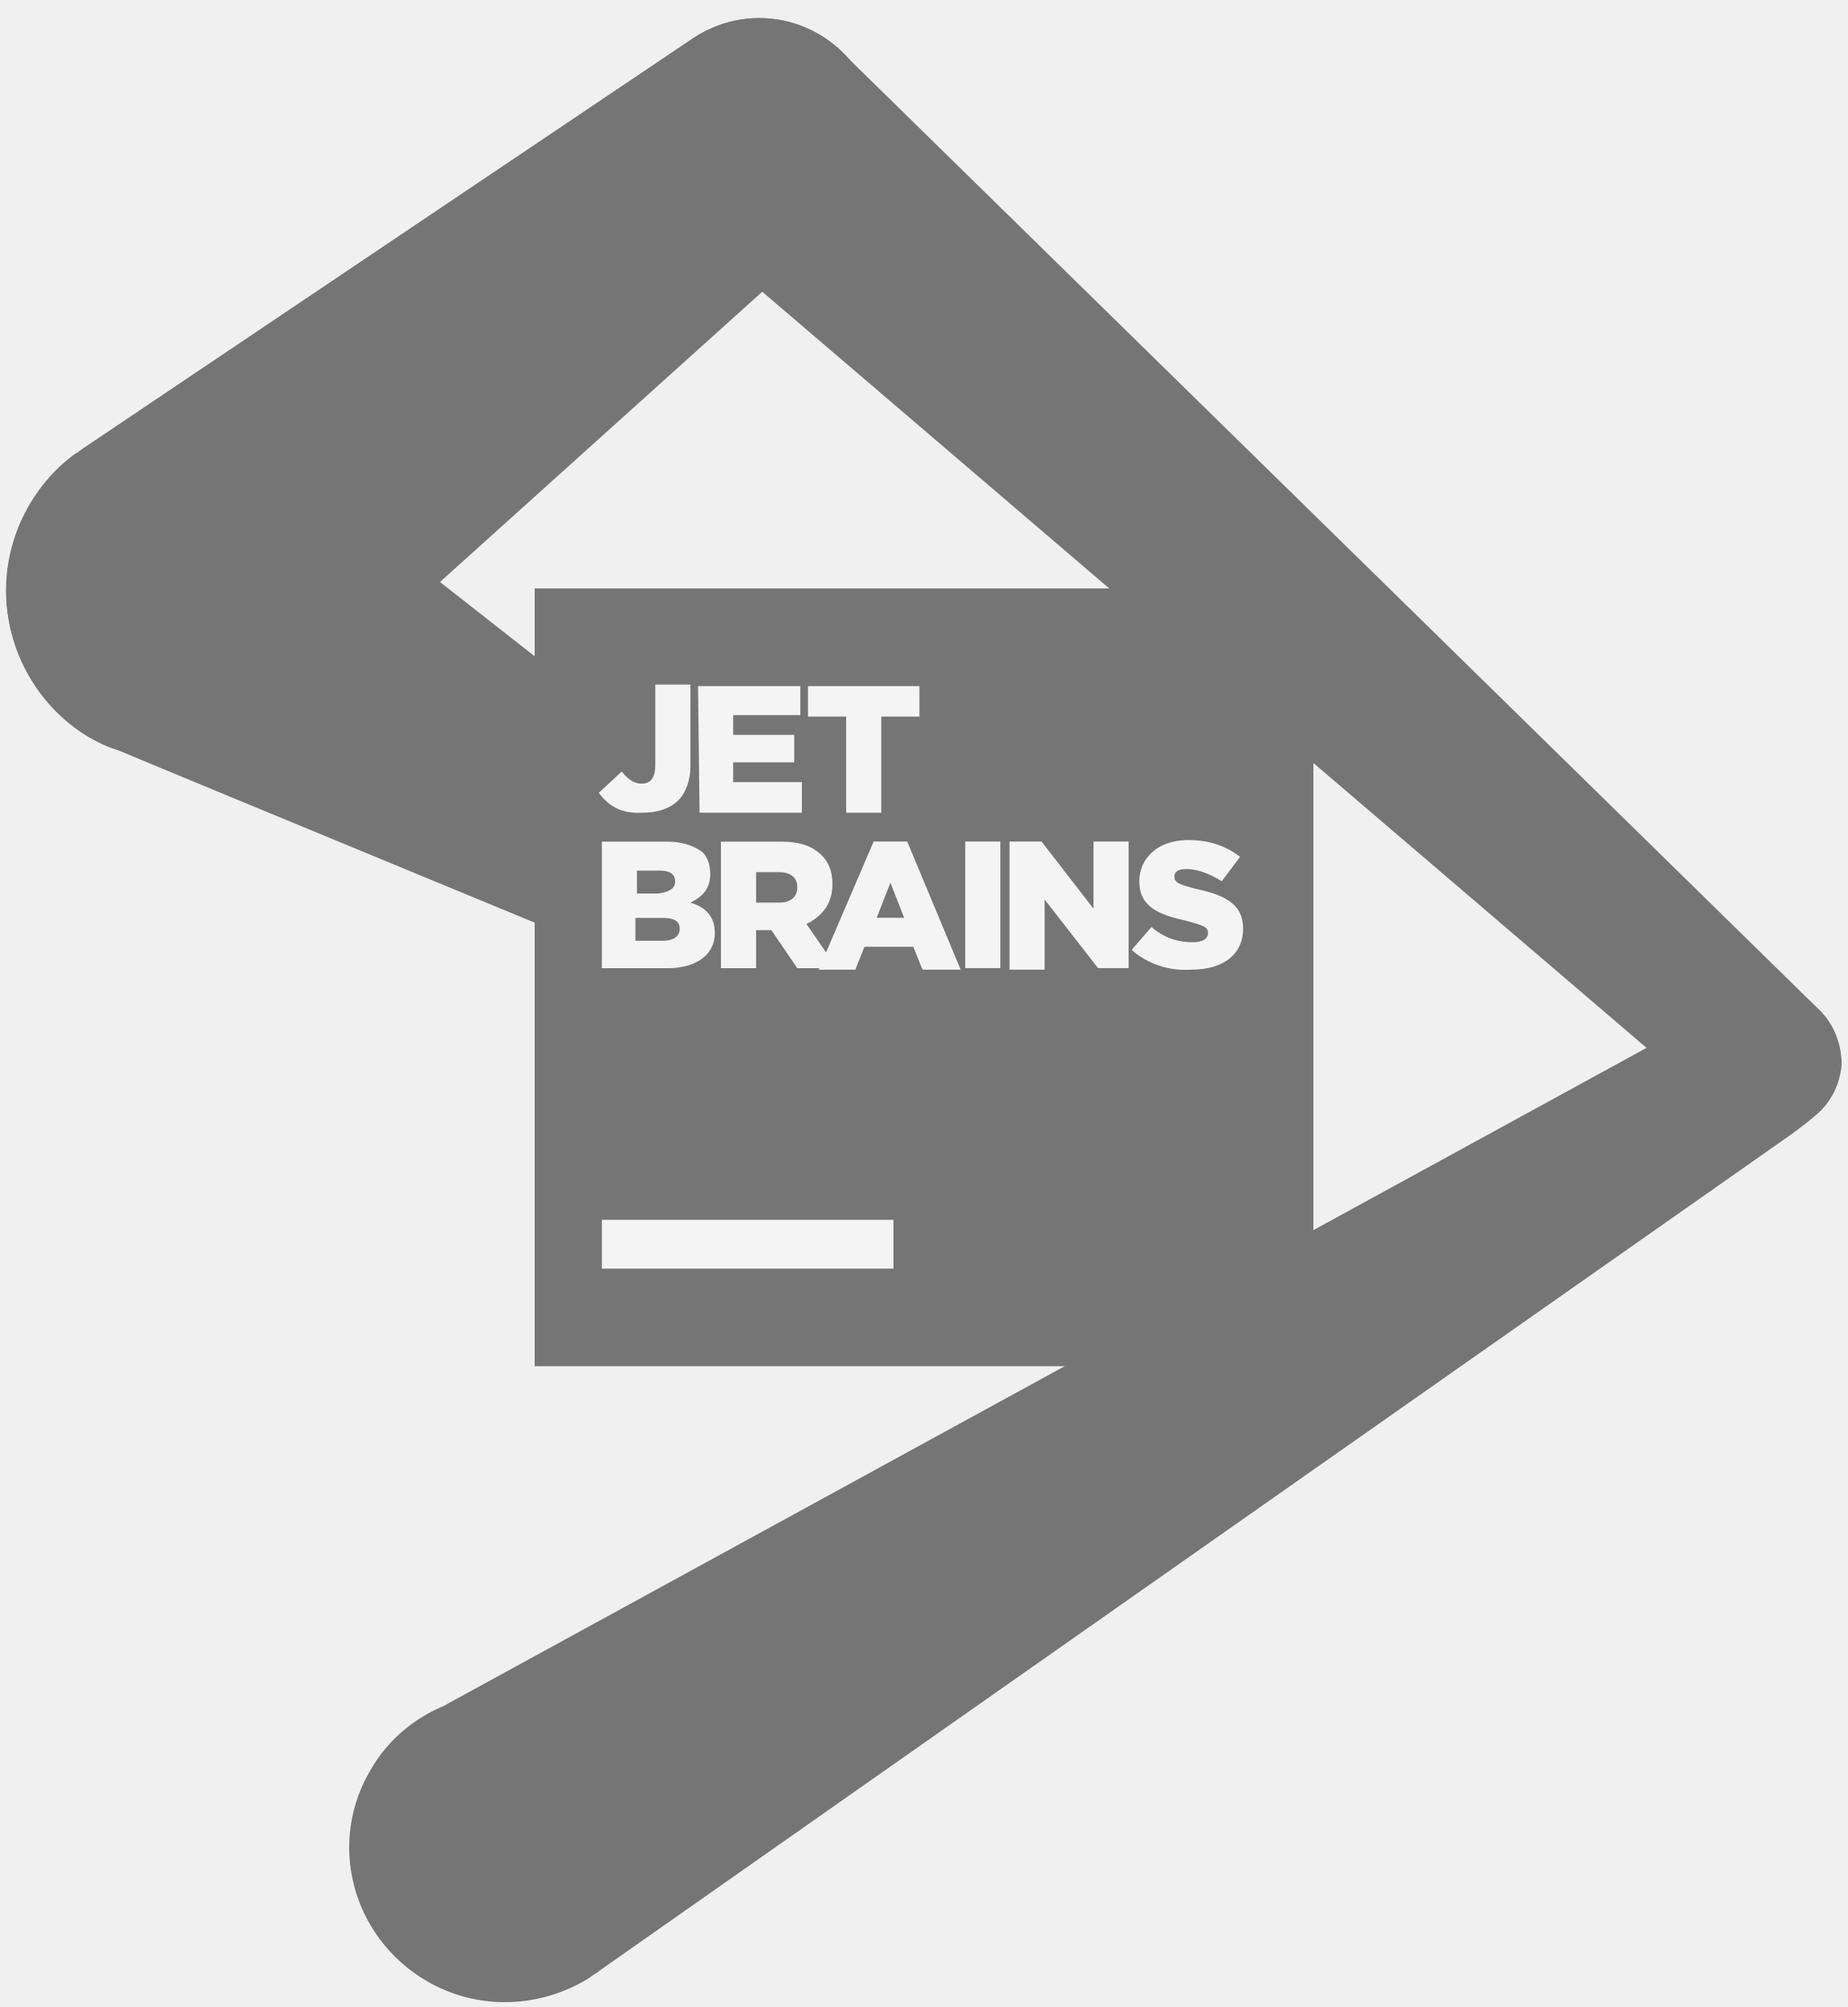
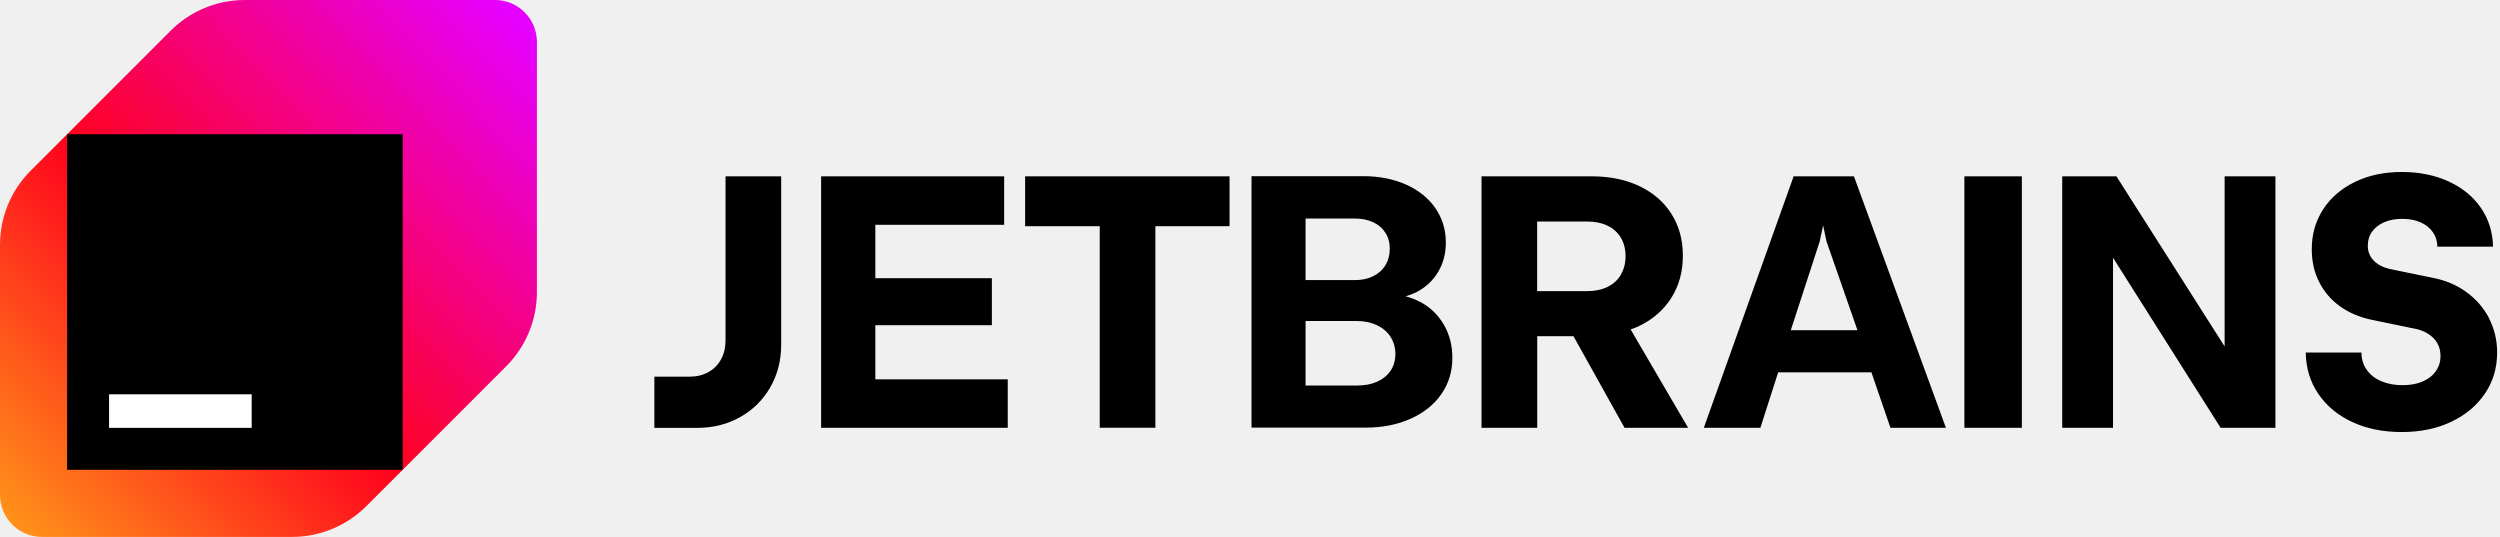
- <svg xmlns="http://www.w3.org/2000/svg" width="58" height="63" viewBox="0 0 58 63" fill="none">
-   <path d="M57.044 34.939C57.475 34.556 57.715 34.029 57.763 33.407C57.811 32.163 56.9 31.157 55.654 31.061C55.079 31.014 54.504 31.253 54.072 31.588L13.907 53.56C12.996 53.943 12.182 54.613 11.654 55.523C10.264 57.821 11.031 60.788 13.38 62.177C15.009 63.134 16.974 63.038 18.508 62.081C18.604 61.985 18.748 61.937 18.844 61.842L56.229 35.609C56.421 35.465 56.948 35.083 57.044 34.939Z" fill="#757575" />
-   <path d="M57.14 31.731L26.561 1.765C25.89 1.047 24.931 0.568 23.829 0.568C21.768 0.568 20.138 2.244 20.138 4.254C20.138 5.26 20.522 6.121 21.145 6.791C21.336 6.983 21.528 7.126 21.72 7.27L54.024 34.891C54.408 35.226 54.887 35.465 55.462 35.513C56.709 35.561 57.715 34.651 57.811 33.407C57.811 32.785 57.571 32.162 57.14 31.731Z" fill="#757575" />
-   <path d="M27.567 29.05C27.52 29.05 8.683 14.211 8.3 13.972L7.437 13.541C4.657 12.488 1.59 13.924 0.535 16.7C-0.376 19.141 0.631 21.822 2.74 23.114C3.075 23.306 3.363 23.45 3.698 23.545C3.89 23.641 25.459 32.545 25.459 32.545C26.321 32.928 27.328 32.688 27.903 31.97C28.622 31.061 28.478 29.768 27.567 29.05Z" fill="#757575" />
-   <path d="M23.829 0.568C23.014 0.568 22.247 0.856 21.624 1.286L2.548 14.115C2.5 14.163 2.453 14.163 2.453 14.211H2.405C1.59 14.786 0.919 15.647 0.535 16.652C-0.519 19.429 0.919 22.541 3.699 23.546C5.424 24.216 7.293 23.881 8.683 22.876C9.019 22.636 9.306 22.397 9.546 22.11L26.13 7.174C26.992 6.504 27.568 5.451 27.568 4.254C27.568 2.244 25.89 0.568 23.829 0.568V0.568Z" fill="#757575" />
-   <path d="M16.784 18.471H41.228V42.885H16.784V18.471Z" fill="#757575" />
-   <path d="M18.893 38.291H28.047V39.823H18.893V38.291ZM18.797 24.887L19.516 24.217C19.707 24.457 19.899 24.6 20.139 24.6C20.426 24.6 20.57 24.409 20.57 24.026V21.489H21.673V24.026C21.673 24.504 21.529 24.887 21.289 25.127C21.049 25.366 20.666 25.51 20.187 25.51C19.468 25.558 19.084 25.27 18.797 24.887ZM21.912 21.537H25.123V22.446H23.015V23.068H24.932V23.93H23.015V24.552H25.172V25.51H21.96L21.912 21.537ZM26.561 22.494H25.363V21.537H28.862V22.494H27.664V25.51H26.561V22.494ZM18.893 26.419H20.954C21.433 26.419 21.816 26.563 22.056 26.754C22.2 26.898 22.296 27.137 22.296 27.424C22.296 27.903 22.056 28.142 21.673 28.334C22.152 28.478 22.439 28.765 22.439 29.291C22.439 29.962 21.864 30.392 20.954 30.392H18.893V26.419ZM21.193 27.664C21.193 27.424 21.002 27.329 20.714 27.329H19.995V28.047H20.666C21.002 27.999 21.193 27.903 21.193 27.664ZM20.81 28.813H19.947V29.531H20.81C21.145 29.531 21.337 29.387 21.337 29.148C21.337 28.908 21.145 28.813 20.81 28.813ZM22.631 26.419H24.5C25.123 26.419 25.507 26.563 25.795 26.85C26.034 27.089 26.13 27.377 26.13 27.76C26.13 28.382 25.795 28.765 25.315 29.004L26.274 30.392H25.028L24.213 29.196H23.734V30.392H22.631V26.419ZM24.453 28.334C24.836 28.334 25.028 28.142 25.028 27.855C25.028 27.52 24.788 27.377 24.453 27.377H23.734V28.334H24.453Z" fill="#F4F4F4" />
-   <path d="M27.424 26.417H28.479L30.156 30.438H28.958L28.67 29.72H27.136L26.849 30.438H25.698L27.424 26.417ZM28.383 28.811L27.951 27.71L27.52 28.811H28.383ZM30.3 26.417H31.402V30.39H30.3V26.417ZM31.69 26.417H32.696L34.326 28.524V26.417H35.428V30.39H34.47L32.792 28.236V30.438H31.69V26.417ZM35.524 29.816L36.147 29.098C36.531 29.433 36.962 29.577 37.441 29.577C37.729 29.577 37.921 29.481 37.921 29.29C37.921 29.098 37.777 29.05 37.25 28.907C36.387 28.715 35.764 28.476 35.764 27.662C35.764 26.944 36.339 26.369 37.297 26.369C37.969 26.369 38.496 26.561 38.927 26.896L38.352 27.662C37.969 27.423 37.585 27.279 37.25 27.279C36.962 27.279 36.866 27.375 36.866 27.518C36.866 27.71 37.01 27.758 37.537 27.901C38.448 28.093 39.023 28.38 39.023 29.146C39.023 29.96 38.4 30.438 37.393 30.438C36.675 30.486 36.003 30.247 35.524 29.816Z" fill="#F4F4F4" />
+ <svg xmlns="http://www.w3.org/2000/svg" width="298" height="64" fill="none" viewBox="0 0 298 64">
+   <defs>
+     <linearGradient id="a" x1=".85" x2="62.62" y1="62.72" y2="1.81" gradientUnits="userSpaceOnUse">
+       <stop stop-color="#FF9419" />
+       <stop offset=".43" stop-color="#FF021D" />
+       <stop offset=".99" stop-color="#E600FF" />
+     </linearGradient>
+   </defs>
+   <path fill="#000" d="M86.484 40.586c0 .846-.179 1.593-.538 2.251-.358.657-.856 1.165-1.514 1.524-.657.358-1.394.538-2.241.538H78v6.104h5.079c1.912 0 3.625-.428 5.148-1.285 1.524-.856 2.719-2.042 3.585-3.545.866-1.504 1.304-3.197 1.304-5.089V21.018h-6.632v19.568Zm17.856-1.822h13.891v-5.606H104.34v-6.363h15.355v-5.776H97.877v29.974h22.246v-5.776H104.34v-6.453Zm17.865-11.8h8.882v24.019h6.633V26.963h8.842v-5.945h-24.367v5.955l.01-.01Zm47.022 9.002c-.517-.279-1.085-.488-1.673-.647.449-.13.877-.289 1.275-.488 1.096-.568 1.962-1.364 2.579-2.39.618-1.026.936-2.201.936-3.535 0-1.524-.418-2.888-1.244-4.093-.827-1.195-1.992-2.131-3.486-2.808-1.494-.667-3.206-1.006-5.118-1.006h-13.315v29.974h13.574c2.011 0 3.804-.348 5.387-1.056 1.573-.707 2.798-1.683 3.675-2.948.866-1.255 1.304-2.689 1.304-4.302 0-1.484-.338-2.808-1.026-3.983-.687-1.175-1.633-2.081-2.858-2.728l-.01.01Zm-13.603-9.918h5.886c.816 0 1.533.149 2.161.438.627.289 1.115.707 1.464 1.255.348.538.527 1.175.527 1.902 0 .727-.179 1.414-.527 1.982-.349.568-.837.996-1.464 1.304-.628.309-1.345.458-2.161.458h-5.886v-7.349.01Zm10.138 18.134c-.378.568-.916 1.006-1.603 1.315-.697.309-1.484.458-2.39.458h-6.145v-7.688h6.145c.886 0 1.673.169 2.37.498.687.329 1.235.787 1.613 1.384.378.598.578 1.275.578 2.041 0 .767-.19 1.424-.568 1.992Zm29.596-5.308c1.663-.797 2.947-1.922 3.864-3.366.916-1.444 1.374-3.117 1.374-5.029 0-1.912-.448-3.525-1.344-4.959-.897-1.434-2.171-2.539-3.814-3.326-1.644-.787-3.546-1.175-5.717-1.175h-13.124v29.974h6.642V40.078h4.322l6.084 10.914h7.578l-6.851-11.721c.339-.119.677-.249.996-.398h-.01Zm-2.151-6.124c-.369.627-.896 1.115-1.583 1.444-.688.339-1.494.508-2.42.508h-5.975v-8.295h5.975c.926 0 1.732.169 2.42.498.687.329 1.214.817 1.583 1.434.368.617.558 1.354.558 2.191 0 .837-.19 1.573-.558 2.201v.02Zm20.594-11.731-10.706 29.974h6.742l2.121-6.612h11.114l2.27 6.612h6.612L220.99 21.018h-7.189Zm-.339 18.343 3.445-10.576.409-1.922.408 1.922 3.685 10.576h-7.947Zm20.693 11.631h6.851V21.018h-6.851v29.974Zm31.02-9.699-12.896-20.275h-6.463v29.974h6.055V30.717l12.826 20.275h6.533V21.018h-6.055v20.275Zm31.528-3.356c-.647-1.245-1.564-2.29-2.729-3.137-1.165-.846-2.509-1.404-4.023-1.693l-5.098-1.046c-.797-.189-1.434-.518-1.902-.996-.469-.478-.708-1.075-.708-1.782 0-.647.17-1.205.518-1.683.339-.478.827-.846 1.444-1.115.618-.269 1.335-.398 2.151-.398.817 0 1.554.139 2.181.418.627.279 1.115.667 1.464 1.175s.528 1.075.528 1.723h6.642c-.04-1.743-.528-3.286-1.444-4.621-.916-1.344-2.201-2.39-3.834-3.147-1.633-.757-3.505-1.135-5.597-1.135-2.091 0-3.943.388-5.566 1.175-1.623.787-2.898 1.872-3.804 3.266-.906 1.394-1.364 2.978-1.364 4.76 0 1.444.288 2.748.876 3.904.587 1.165 1.414 2.131 2.479 2.898 1.076.767 2.311 1.304 3.725 1.603l5.397 1.115c.886.209 1.584.598 2.101 1.155.518.558.767 1.245.767 2.081 0 .667-.189 1.275-.567 1.802-.379.528-.907.936-1.584 1.225-.677.289-1.474.428-2.39.428-.916 0-1.782-.159-2.529-.478-.747-.319-1.325-.777-1.733-1.374-.418-.588-.617-1.275-.617-2.041h-6.642c.029 1.872.527 3.515 1.513 4.949.976 1.424 2.32 2.539 4.033 3.336 1.713.797 3.675 1.195 5.886 1.195 2.21 0 4.202-.408 5.915-1.225 1.723-.817 3.057-1.942 4.023-3.376.966-1.434 1.444-3.057 1.444-4.87 0-1.484-.329-2.848-.976-4.103l.02.01Z" />
+   <path fill="url(#a)" d="M20.34 3.66 3.66 20.34C1.32 22.68 0 25.86 0 29.18V59c0 2.76 2.24 5 5 5h29.82c3.32 0 6.49-1.32 8.84-3.66l16.68-16.68c2.34-2.34 3.66-5.52 3.66-8.84V5c0-2.76-2.24-5-5-5H29.18c-3.32 0-6.49 1.32-8.84 3.66Z" />
+   <path fill="#000" d="M48 16H8v40h40V16Z" />
+   <path fill="#fff" d="M30 47H13v4h17v-4Z" />
</svg>
